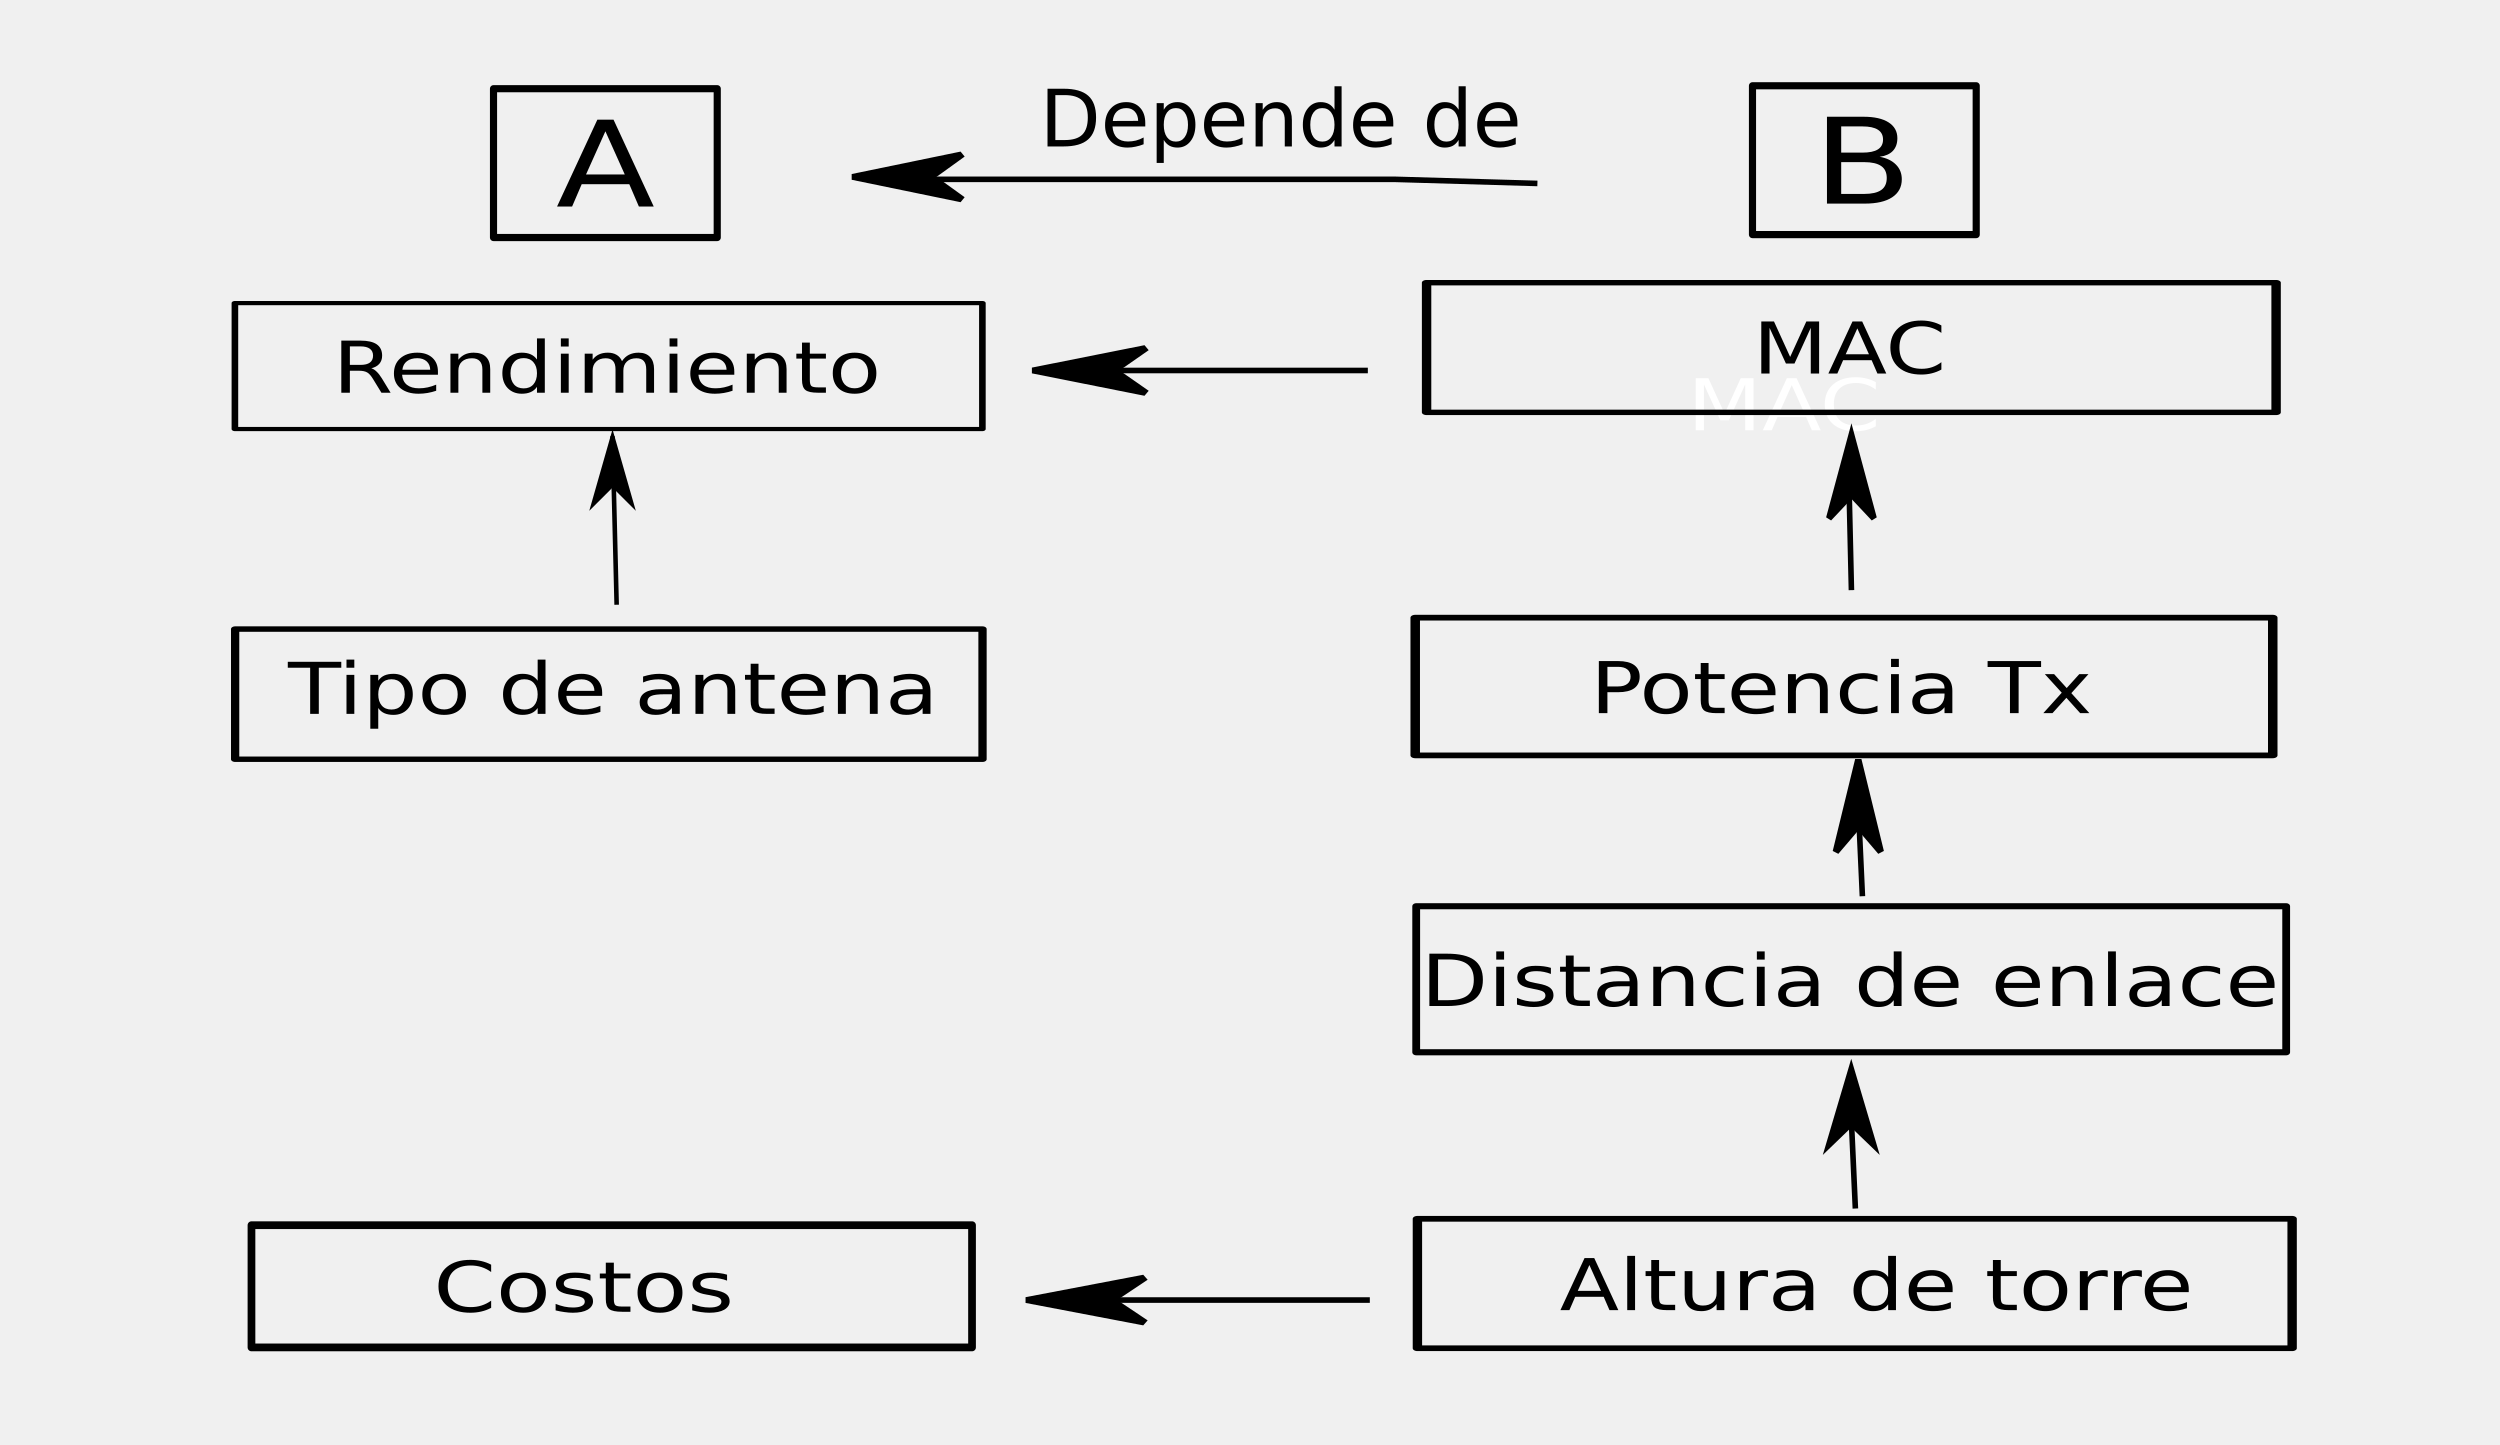
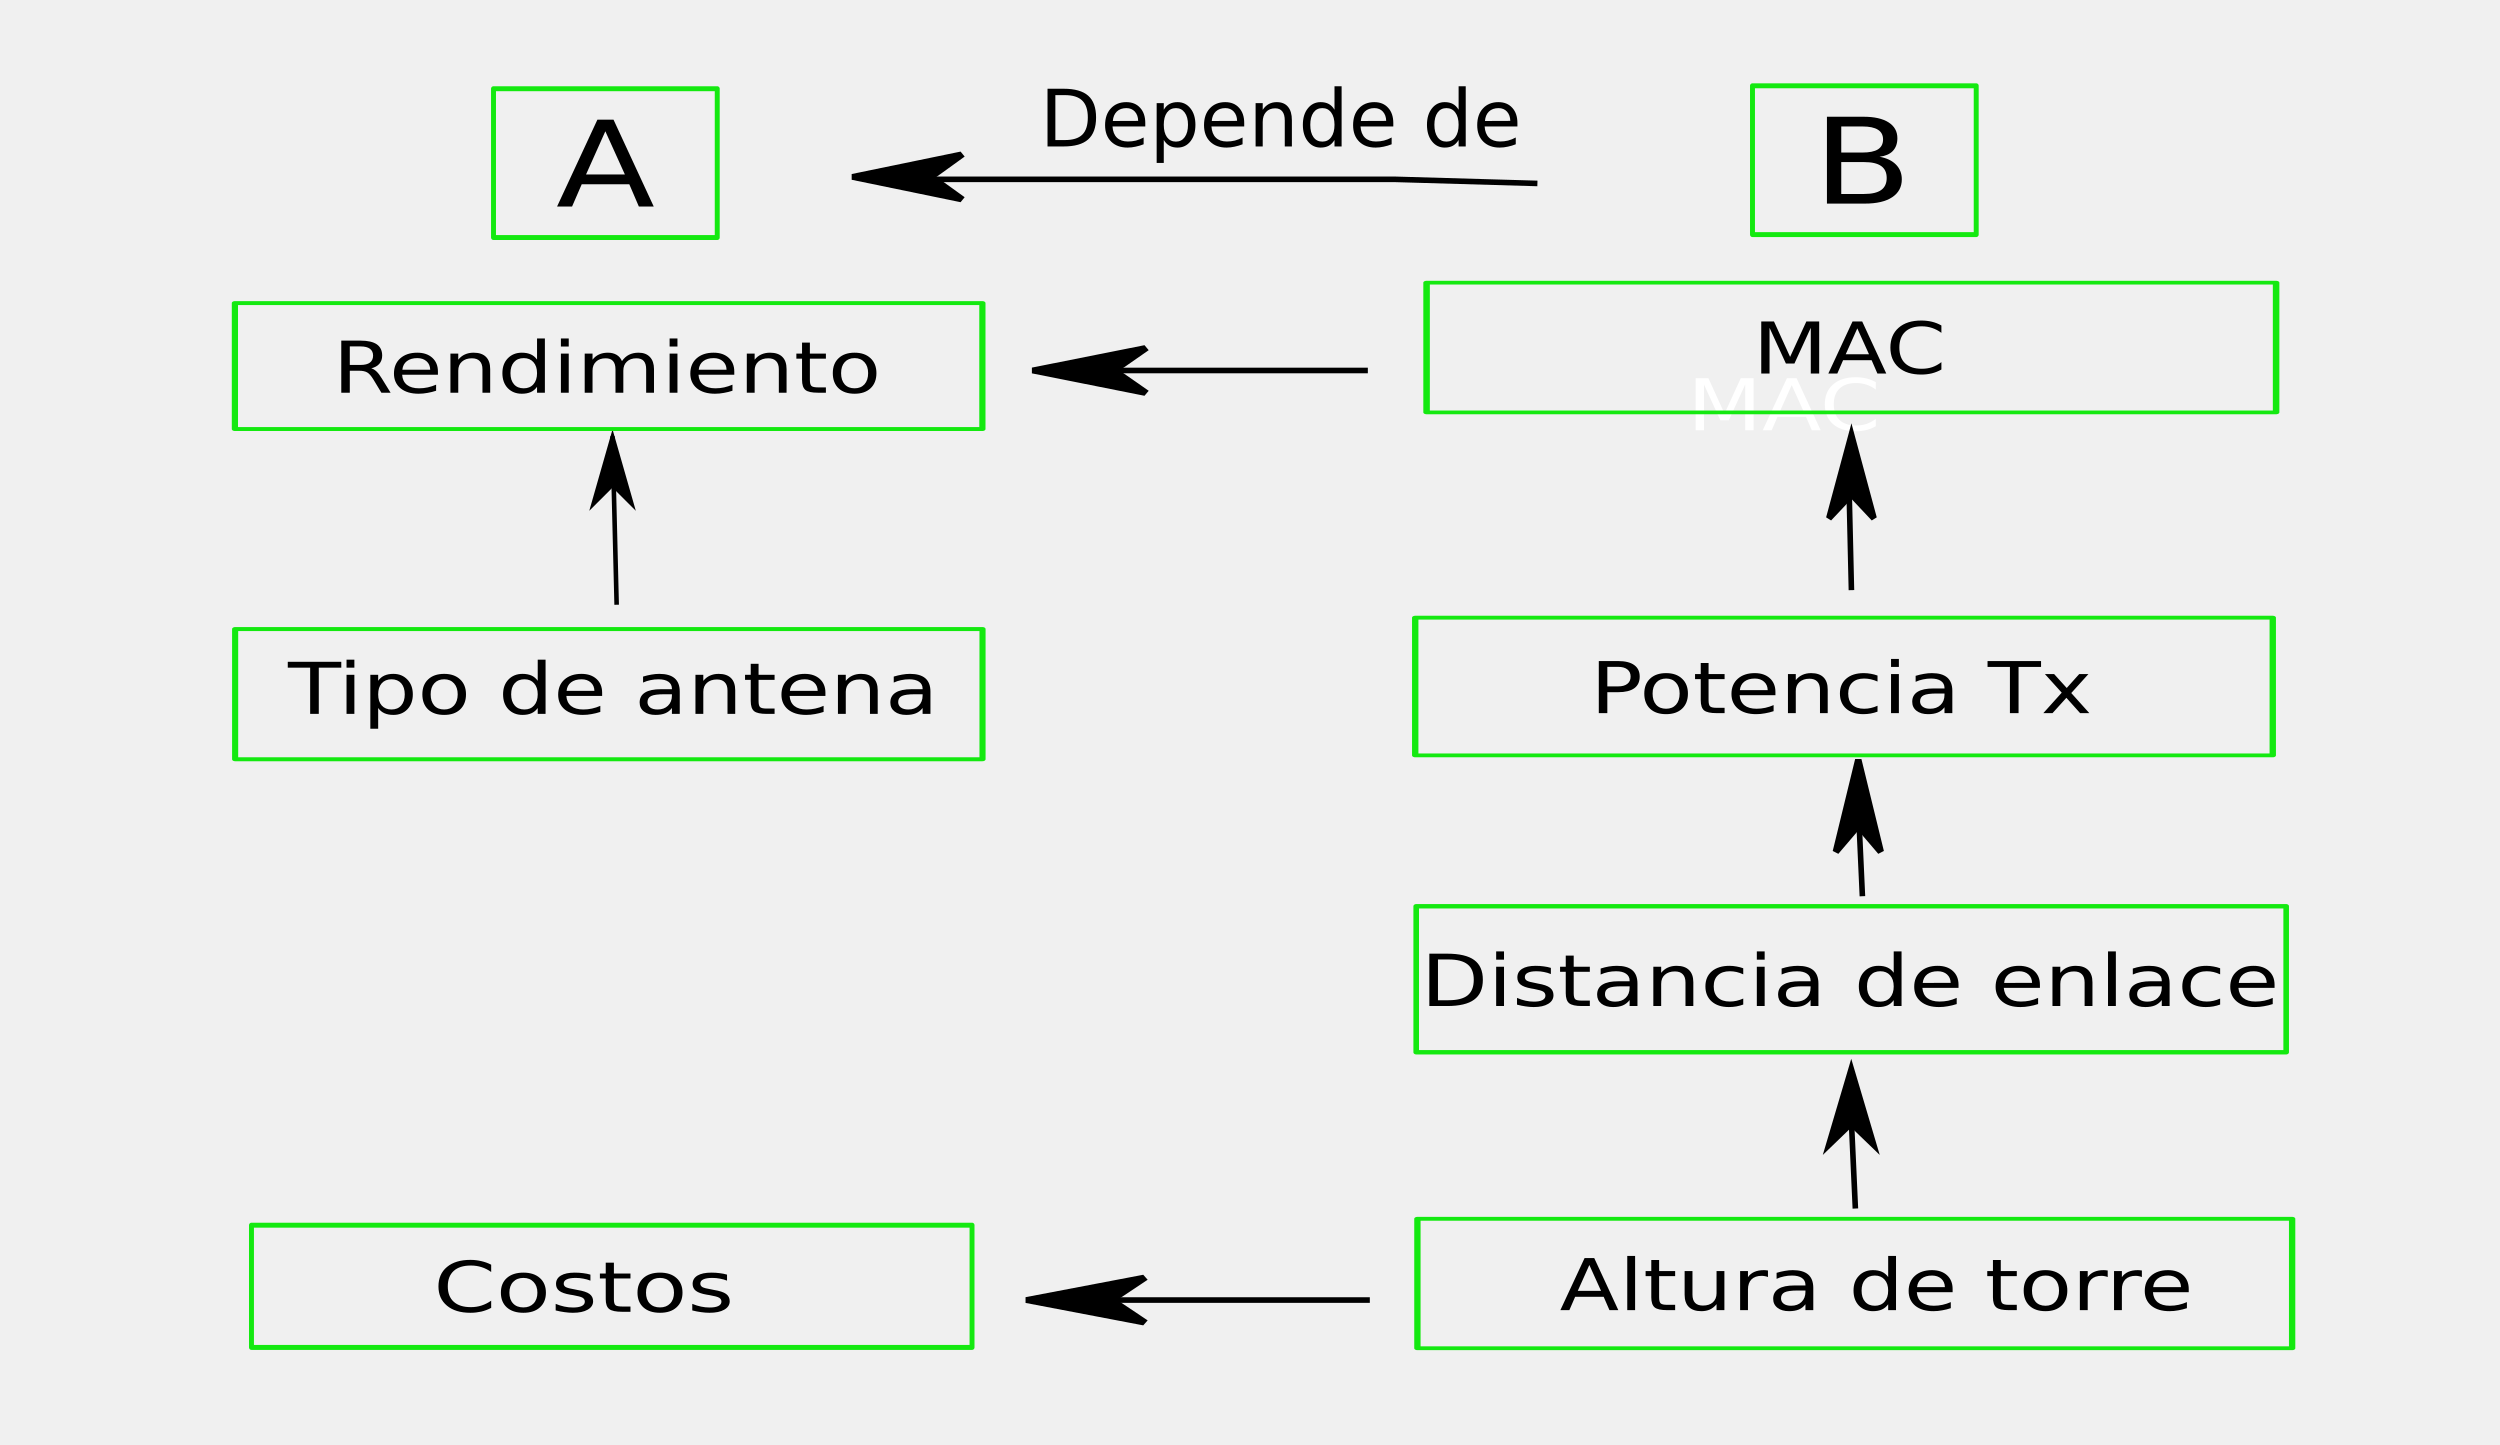
<svg xmlns="http://www.w3.org/2000/svg" version="1.1" id="svg2" xml:space="preserve" width="505.359" height="292.086" viewBox="0 0 505.359 292.086">
-   <defs id="defs6" />
+   <defs id="defs6">
+ 
+ 
+ 
+ 
+ 
+ 
+ 
+ 
+ 
+ 
+ </defs>
  <g id="g10" transform="matrix(1.333333,0,0,1.333333,0,1.0635496e-5)">
-     <g id="g12">
-       <g id="g14">
-         <path d="M 93.488,91.684 92.863,66.145 v 0.3" style="fill:none;stroke:#000000;stroke-width:0.695;stroke-linecap:butt;stroke-linejoin:miter;stroke-miterlimit:4;stroke-dasharray:none;stroke-opacity:1" id="path16" />
-       </g>
-       <g id="g18" transform="rotate(90)">
-         <path d="m 73.398,-92.863 2.774,-2.782 -9.727,2.782 9.727,2.777 z" style="fill:#000000;fill-opacity:1;fill-rule:evenodd;stroke:#000000;stroke-width:0.741;stroke-linecap:butt;stroke-linejoin:miter;stroke-miterlimit:4;stroke-dasharray:none;stroke-opacity:1" id="path20" />
-       </g>
-       <g id="g22" transform="scale(1,0.633294)">
-         <path d="m 35.613,72.556 h 113.324 v 30.156 H 35.613 Z" style="fill:none;stroke:#000000;stroke-width:1.002;stroke-linecap:round;stroke-linejoin:round;stroke-miterlimit:4;stroke-dasharray:none;stroke-opacity:1" id="path24" />
-       </g>
-       <g id="g26">
-         <path d="m 74.82,13.449 h 33.918 V 36.011 H 74.82 Z" style="fill:none;stroke:#000000;stroke-width:1.084;stroke-linecap:round;stroke-linejoin:round;stroke-miterlimit:4;stroke-dasharray:none;stroke-opacity:1" id="path28" />
-       </g>
-       <g id="g30">
-         <path d="m 265.691,13.004 h 33.918 v 22.562 h -33.918 z" style="fill:none;stroke:#000000;stroke-width:1.084;stroke-linecap:round;stroke-linejoin:round;stroke-miterlimit:4;stroke-dasharray:none;stroke-opacity:1" id="path32" />
-       </g>
-       <text transform="matrix(1,0,0,0.8230793,84.28229,31.31311)" style="font-variant:normal;font-weight:normal;font-size:21.937px;font-family:'DejaVu Sans';-inkscape-font-specification:DejaVuSans;writing-mode:lr-tb;fill:#000000;fill-opacity:1;fill-rule:nonzero;stroke:none" id="text36">
-         <tspan x="0" y="0" id="tspan34">A</tspan>
-       </text>
-       <text transform="matrix(1,0,0,0.8230793,50.44955,59.538)" style="font-variant:normal;font-weight:normal;font-size:13.162px;font-family:'DejaVu Sans';-inkscape-font-specification:DejaVuSans;writing-mode:lr-tb;fill:#000000;fill-opacity:1;fill-rule:nonzero;stroke:none" id="text40">
-         <tspan x="0 8.542 16.637 24.969 33.314 36.96 49.74 53.386 61.481 69.812 74.972" y="0" id="tspan38">Rendimiento</tspan>
-       </text>
-       <g id="g42" transform="scale(1,0.603347)">
-         <path d="m 214.559,155.208 h 130.008 v 34.599 H 214.559 Z" style="fill:none;stroke:#000000;stroke-width:1.441;stroke-linecap:round;stroke-linejoin:round;stroke-miterlimit:4;stroke-dasharray:none;stroke-opacity:1" id="path44" />
-       </g>
-       <text transform="matrix(1,0,0,0.8230793,241.1009,108.1203)" style="font-variant:normal;font-weight:normal;font-size:13.162px;font-family:'DejaVu Sans';-inkscape-font-specification:DejaVuSans;writing-mode:lr-tb;fill:#000000;fill-opacity:1;fill-rule:nonzero;stroke:none" id="text48">
-         <tspan x="0 7.476 15.518 20.678 28.773 37.104 44.291 47.937 55.992 60.164 68.193" y="0" id="tspan46">Potencia Tx</tspan>
-       </text>
-       <text transform="matrix(1,0,0,0.8230793,255.7872,65.23052)" style="font-variant:normal;font-weight:normal;font-size:13.162px;font-family:'DejaVu Sans';-inkscape-font-specification:DejaVuSans;writing-mode:lr-tb;fill:#ffffff;fill-opacity:1;fill-rule:nonzero;stroke:none" id="text52">
-         <tspan x="0 11.346 20.099" y="0" id="tspan50">MAC</tspan>
-       </text>
-       <g id="g54" transform="scale(1,0.654362)">
-         <path d="m 35.648,145.747 h 113.309 v 30.158 H 35.648 Z" style="fill:none;stroke:#000000;stroke-width:1.256;stroke-linecap:round;stroke-linejoin:round;stroke-miterlimit:4;stroke-dasharray:none;stroke-opacity:1" id="path56" />
-       </g>
-       <text transform="matrix(1,0,0,0.8230793,43.66243,108.2271)" style="font-variant:normal;font-weight:normal;font-size:13.162px;font-family:'DejaVu Sans';-inkscape-font-specification:DejaVuSans;writing-mode:lr-tb;fill:#000000;fill-opacity:1;fill-rule:nonzero;stroke:none" id="text60">
-         <tspan x="0 7.608 11.254 19.599 27.641 31.774 40.118 48.213 52.386 60.401 68.733 73.893 81.987 90.319" y="0" id="tspan58">Tipo de antena</tspan>
-       </text>
-       <g id="g62" transform="scale(1,0.781086)">
-         <path d="m 214.707,175.902 h 131.895 v 28.341 H 214.707 Z" style="fill:none;stroke:#000000;stroke-width:1.182;stroke-linecap:round;stroke-linejoin:round;stroke-miterlimit:4;stroke-dasharray:none;stroke-opacity:1" id="path64" />
-       </g>
-       <text transform="matrix(1,0,0,0.8230793,215.4089,152.5209)" style="font-variant:normal;font-weight:normal;font-size:13.227px;font-family:'DejaVu Sans';-inkscape-font-specification:DejaVuSans;writing-mode:lr-tb;fill:#000000;fill-opacity:1;fill-rule:nonzero;stroke:none" id="text68">
-         <tspan x="0 10.132 13.796 20.594 25.779 33.808 42.128 49.337 53 61.016 65.209 73.555 81.65 85.803 93.898 102.218 105.882 113.897 121.119" y="0" id="tspan66">Distancia de enlace</tspan>
-       </text>
-       <g id="g70" transform="scale(1,0.608949)">
-         <path d="m 214.891,303.437 h 132.613 v 32.228 H 214.891 Z" style="fill:none;stroke:#000000;stroke-width:1.423;stroke-linecap:round;stroke-linejoin:round;stroke-miterlimit:4;stroke-dasharray:none;stroke-opacity:1" id="path72" />
-       </g>
-       <text transform="matrix(1,0,0,0.8230793,236.4628,198.6283)" style="font-variant:normal;font-weight:normal;font-size:13.162px;font-family:'DejaVu Sans';-inkscape-font-specification:DejaVuSans;writing-mode:lr-tb;fill:#000000;fill-opacity:1;fill-rule:nonzero;stroke:none" id="text76">
-         <tspan x="0 9.003 12.649 17.808 26.14 31.55 39.566 43.738 52.083 60.178 64.35 69.51 77.552 82.738 87.871" y="0" id="tspan74">Altura de torre</tspan>
-       </text>
-       <g id="g78">
-         <path d="m 38.125,185.746 h 109.242 v 18.535 H 38.125 Z" style="fill:none;stroke:#000000;stroke-width:1.171;stroke-linecap:round;stroke-linejoin:round;stroke-miterlimit:4;stroke-dasharray:none;stroke-opacity:1" id="path80" />
-       </g>
-       <text transform="matrix(1,0,0,0.7808977,65.7119,198.8751)" style="font-variant:normal;font-weight:normal;font-size:13.58px;font-family:'DejaVu Sans';-inkscape-font-specification:DejaVuSans;writing-mode:lr-tb;fill:#000000;fill-opacity:1;fill-rule:nonzero;stroke:none" id="text84">
-         <tspan x="0 11.882 22.284 31.124 37.805 48.207" y="0" id="tspan82">Costos</tspan>
-       </text>
-       <g id="g86">
-         <path d="m 280.324,73.621 0.367,15.848" style="fill:none;stroke:#000000;stroke-width:0.85;stroke-linecap:butt;stroke-linejoin:miter;stroke-miterlimit:4;stroke-dasharray:none;stroke-opacity:1" id="path88" />
-       </g>
-       <g id="g90" transform="matrix(0,1,0.941867,0,0,0)">
-         <path d="m 74.953,298.016 3.613,-3.612 -12.64,3.612 12.64,3.612 z" style="fill:#000000;fill-opacity:1;fill-rule:evenodd;stroke:#000000;stroke-width:0.963;stroke-linecap:butt;stroke-linejoin:miter;stroke-miterlimit:4;stroke-dasharray:none;stroke-opacity:1" id="path92" />
-       </g>
-       <g id="g94">
-         <path d="m 280.664,169.496 0.625,13.727" style="fill:none;stroke:#000000;stroke-width:0.85;stroke-linecap:butt;stroke-linejoin:miter;stroke-miterlimit:4;stroke-dasharray:none;stroke-opacity:1" id="path96" />
-       </g>
-       <g id="g98" transform="matrix(0,0.965206,1,0,0,0)">
-         <path d="m 176.46,280.664 3.395,-3.398 -11.898,3.398 11.898,3.402 z" style="fill:#000000;fill-opacity:1;fill-rule:evenodd;stroke:#000000;stroke-width:0.907;stroke-linecap:butt;stroke-linejoin:miter;stroke-miterlimit:4;stroke-dasharray:none;stroke-opacity:1" id="path100" />
-       </g>
-       <g id="g102">
-         <path d="m 168.812,56.168 h 38.563 -0.297" style="fill:none;stroke:#000000;stroke-width:0.85;stroke-linecap:butt;stroke-linejoin:miter;stroke-miterlimit:4;stroke-dasharray:none;stroke-opacity:1" id="path104" />
-       </g>
-       <g id="g106" transform="scale(1,-0.697441)">
-         <path d="m 168.812,-80.534 4.879,-4.873 -17.07,4.873 17.07,4.872 z" style="fill:#000000;fill-opacity:1;fill-rule:evenodd;stroke:#000000;stroke-width:1.301;stroke-linecap:butt;stroke-linejoin:miter;stroke-miterlimit:4;stroke-dasharray:none;stroke-opacity:1" id="path108" />
-       </g>
-       <g id="g110">
-         <path d="m 169.109,197.098 h 38.567 -0.301" style="fill:none;stroke:#000000;stroke-width:0.85;stroke-linecap:butt;stroke-linejoin:miter;stroke-miterlimit:4;stroke-dasharray:none;stroke-opacity:1" id="path112" />
-       </g>
-       <g id="g114" transform="scale(1,-0.667101)">
-         <path d="m 168.418,-295.454 5.094,-5.1 -17.844,5.1 17.844,5.094 z" style="fill:#000000;fill-opacity:1;fill-rule:evenodd;stroke:#000000;stroke-width:1.36;stroke-linecap:butt;stroke-linejoin:miter;stroke-miterlimit:4;stroke-dasharray:none;stroke-opacity:1" id="path116" />
-       </g>
-       <text transform="matrix(1,0,0,0.8230793,274.8266,30.86811)" style="font-variant:normal;font-weight:normal;font-size:21.937px;font-family:'DejaVu Sans';-inkscape-font-specification:DejaVuSans;writing-mode:lr-tb;fill:#000000;fill-opacity:1;fill-rule:nonzero;stroke:none" id="text120">
-         <tspan x="0" y="0" id="tspan118">B</tspan>
-       </text>
-       <g id="g122">
-         <path d="m 141.578,27.191 h 69.984 l 21.52,0.621" style="fill:none;stroke:#000000;stroke-width:0.85;stroke-linecap:butt;stroke-linejoin:miter;stroke-miterlimit:4;stroke-dasharray:none;stroke-opacity:1" id="path124" />
-       </g>
-       <g id="g126" transform="scale(1,-0.721053)">
-         <path d="m 141.086,-37.196 4.719,-4.713 -16.512,4.713 16.512,4.719 z" style="fill:#000000;fill-opacity:1;fill-rule:evenodd;stroke:#000000;stroke-width:1.258;stroke-linecap:butt;stroke-linejoin:miter;stroke-miterlimit:4;stroke-dasharray:none;stroke-opacity:1" id="path128" />
-       </g>
-       <g id="g130" transform="scale(1,0.573714)">
-         <path d="m 216.281,74.698 h 128.793 v 34.275 H 216.281 Z" style="fill:none;stroke:#000000;stroke-width:1.427;stroke-linecap:round;stroke-linejoin:round;stroke-miterlimit:4;stroke-dasharray:none;stroke-opacity:1" id="path132" />
-       </g>
-       <g id="g134">
-         <path d="m 281.73,122.148 0.625,13.727" style="fill:none;stroke:#000000;stroke-width:0.85;stroke-linecap:butt;stroke-linejoin:miter;stroke-miterlimit:4;stroke-dasharray:none;stroke-opacity:1" id="path136" />
-       </g>
-       <g id="g138">
-         <path d="m 281.73,125.148 -3.398,3.981 3.398,-13.938 3.403,13.938 z" style="fill:#000000;fill-opacity:1;fill-rule:evenodd;stroke:#000000;stroke-width:0.982;stroke-linecap:butt;stroke-linejoin:miter;stroke-miterlimit:4;stroke-dasharray:none;stroke-opacity:1" id="path140" />
-       </g>
-       <text transform="matrix(1,0,0,0.8230793,265.7298,56.63241)" style="font-variant:normal;font-weight:normal;font-size:13.162px;font-family:'DejaVu Sans';-inkscape-font-specification:DejaVuSans;writing-mode:lr-tb;fill:#000000;fill-opacity:1;fill-rule:nonzero;stroke:none" id="text144">
-         <tspan x="0 11.346 20.112" y="0" id="tspan142">MAC</tspan>
-       </text>
-       <text transform="translate(157.6396,22.20137)" style="font-variant:normal;font-weight:normal;font-size:12px;font-family:'DejaVu Sans';-inkscape-font-specification:DejaVuSans;writing-mode:lr-tb;fill:#000000;fill-opacity:1;fill-rule:nonzero;stroke:none" id="text148">
-         <tspan x="0 9.24 16.62 24.228 31.608 39.204 46.812 54.192 57.996 65.604" y="0" id="tspan146">Depende de</tspan>
-       </text>
+     <g id="g14">
+       <path id="path16" style="fill:none;stroke:#000000;stroke-width:0.695;stroke-linecap:butt;stroke-linejoin:miter;stroke-miterlimit:4;stroke-dasharray:none;stroke-opacity:1" d="M 93.488,91.684 92.863,66.145 v 0.3" />
    </g>
+     <g transform="rotate(90)" id="g18">
+       <path id="path20" style="fill:#000000;fill-opacity:1;fill-rule:evenodd;stroke:#000000;stroke-width:0.741;stroke-linecap:butt;stroke-linejoin:miter;stroke-miterlimit:4;stroke-dasharray:none;stroke-opacity:1" d="m 73.398,-92.863 2.774,-2.782 -9.727,2.782 9.727,2.777 z" />
+     </g>
+     <g transform="scale(1,0.633294)" id="g22" style="stroke:#14e910;stroke-opacity:1;stroke-width:0.942;stroke-miterlimit:4;stroke-dasharray:none">
+       <path id="path24" style="fill:none;stroke:#14e910;stroke-width:0.942;stroke-linecap:round;stroke-linejoin:round;stroke-miterlimit:4;stroke-dasharray:none;stroke-opacity:1" d="m 35.613,72.556 h 113.324 v 30.156 H 35.613 Z" />
+     </g>
+     <g id="g26" style="stroke-width:0.75;stroke-miterlimit:4;stroke-dasharray:none;stroke:#14e910;stroke-opacity:1">
+       <path id="path28" style="fill:none;stroke:#14e910;stroke-width:0.75;stroke-linecap:round;stroke-linejoin:round;stroke-miterlimit:4;stroke-dasharray:none;stroke-opacity:1" d="m 74.82,13.449 h 33.918 V 36.011 H 74.82 Z" />
+     </g>
+     <g id="g30" style="stroke:#14e910;stroke-opacity:1;stroke-width:0.75;stroke-miterlimit:4;stroke-dasharray:none">
+       <path id="path32" style="fill:none;stroke:#14e910;stroke-width:0.75;stroke-linecap:round;stroke-linejoin:round;stroke-miterlimit:4;stroke-dasharray:none;stroke-opacity:1" d="m 265.691,13.004 h 33.918 v 22.562 h -33.918 z" />
+     </g>
+     <text id="text36" style="font-variant:normal;font-weight:normal;font-size:19.902px;font-family:'DejaVu Sans';-inkscape-font-specification:DejaVuSans;writing-mode:lr-tb;fill:#000000;fill-opacity:1;fill-rule:nonzero;stroke:none;stroke-width:0.907" transform="scale(1.102248,0.9072372)" x="76.464" y="34.515">
+       <tspan id="tspan34" y="34.515" x="76.464" style="stroke-width:0.907">A</tspan>
+     </text>
+     <text id="text40" style="font-variant:normal;font-weight:normal;font-size:11.941px;font-family:'DejaVu Sans';-inkscape-font-specification:DejaVuSans;writing-mode:lr-tb;fill:#000000;fill-opacity:1;fill-rule:nonzero;stroke:none;stroke-width:0.907" transform="scale(1.102248,0.9072372)" x="45.77" y="65.626">
+       <tspan id="tspan38" y="65.626" x="45.77 53.52 60.863 68.422 75.993 79.301 90.896 94.203 101.547 109.106 113.787" style="stroke-width:0.907">Rendimiento</tspan>
+     </text>
+     <g transform="scale(1,0.603347)" id="g42" style="stroke:#14e910;stroke-opacity:1;stroke-width:0.966;stroke-miterlimit:4;stroke-dasharray:none">
+       <path id="path44" style="fill:none;stroke:#14e910;stroke-width:0.966;stroke-linecap:round;stroke-linejoin:round;stroke-miterlimit:4;stroke-dasharray:none;stroke-opacity:1" d="m 214.559,155.208 h 130.008 v 34.599 H 214.559 Z" />
+     </g>
+     <text id="text48" style="font-variant:normal;font-weight:normal;font-size:11.941px;font-family:'DejaVu Sans';-inkscape-font-specification:DejaVuSans;writing-mode:lr-tb;fill:#000000;fill-opacity:1;fill-rule:nonzero;stroke:none;stroke-width:0.907" transform="scale(1.102248,0.9072372)" x="218.736" y="119.175">
+       <tspan id="tspan46" y="119.175" x="218.736 225.518 232.814 237.495 244.839 252.398 258.918 262.226 269.534 273.319 280.603" style="stroke-width:0.907">Potencia Tx</tspan>
+     </text>
+     <text id="text52" style="font-variant:normal;font-weight:normal;font-size:11.941px;font-family:'DejaVu Sans';-inkscape-font-specification:DejaVuSans;writing-mode:lr-tb;fill:#ffffff;fill-opacity:1;fill-rule:nonzero;stroke:none;stroke-width:0.907" transform="scale(1.102248,0.9072372)" x="232.06" y="71.9">
+       <tspan id="tspan50" y="71.9" x="232.06 242.353 250.294" style="stroke-width:0.907">MAC</tspan>
+     </text>
+     <g transform="scale(1,0.654362)" id="g54" style="stroke:#14e910;stroke-opacity:1;stroke-width:0.927;stroke-miterlimit:4;stroke-dasharray:none">
+       <path id="path56" style="fill:none;stroke:#14e910;stroke-width:0.927;stroke-linecap:round;stroke-linejoin:round;stroke-miterlimit:4;stroke-dasharray:none;stroke-opacity:1" d="m 35.648,145.747 h 113.309 v 30.158 H 35.648 Z" />
+     </g>
+     <text id="text60" style="font-variant:normal;font-weight:normal;font-size:11.941px;font-family:'DejaVu Sans';-inkscape-font-specification:DejaVuSans;writing-mode:lr-tb;fill:#000000;fill-opacity:1;fill-rule:nonzero;stroke:none;stroke-width:0.907" transform="scale(1.102248,0.9072372)" x="39.612" y="119.293">
+       <tspan id="tspan58" y="119.293" x="39.612 46.514 49.822 57.393 64.689 68.438 76.009 83.353 87.138 94.411 101.969 106.65 113.994 121.553" style="stroke-width:0.907">Tipo de antena</tspan>
+     </text>
+     <g transform="scale(1,0.781086)" id="g62" style="stroke:#14e910;stroke-opacity:1;stroke-width:0.849;stroke-miterlimit:4;stroke-dasharray:none">
+       <path id="path64" style="fill:none;stroke:#14e910;stroke-width:0.849;stroke-linecap:round;stroke-linejoin:round;stroke-miterlimit:4;stroke-dasharray:none;stroke-opacity:1" d="m 214.707,175.902 h 131.895 v 28.341 H 214.707 Z" />
+     </g>
+     <text id="text68" style="font-variant:normal;font-weight:normal;font-size:12px;font-family:'DejaVu Sans';-inkscape-font-specification:DejaVuSans;writing-mode:lr-tb;fill:#000000;fill-opacity:1;fill-rule:nonzero;stroke:none;stroke-width:0.907" transform="scale(1.102248,0.9072372)" x="195.427" y="168.116">
+       <tspan id="tspan66" y="168.116" x="195.427 204.619 207.943 214.111 218.815 226.099 233.647 240.187 243.511 250.783 254.587 262.159 269.503 273.271 280.615 288.163 291.487 298.759 305.311" style="stroke-width:0.907">Distancia de enlace</tspan>
+     </text>
+     <g transform="scale(1,0.608949)" id="g70" style="stroke:#14e910;stroke-opacity:1;stroke-width:0.961;stroke-miterlimit:4;stroke-dasharray:none">
+       <path id="path72" style="fill:none;stroke:#14e910;stroke-width:0.961;stroke-linecap:round;stroke-linejoin:round;stroke-miterlimit:4;stroke-dasharray:none;stroke-opacity:1" d="m 214.891,303.437 h 132.613 v 32.228 H 214.891 Z" />
+     </g>
+     <text id="text76" style="font-variant:normal;font-weight:normal;font-size:11.941px;font-family:'DejaVu Sans';-inkscape-font-specification:DejaVuSans;writing-mode:lr-tb;fill:#000000;fill-opacity:1;fill-rule:nonzero;stroke:none;stroke-width:0.907" transform="scale(1.102248,0.9072372)" x="214.528" y="218.938">
+       <tspan id="tspan74" y="218.938" x="214.528 222.696 226.003 230.684 238.243 243.151 250.423 254.209 261.779 269.123 272.909 277.59 284.886 289.591 294.248" style="stroke-width:0.907">Altura de torre</tspan>
+     </text>
+     <g id="g78" style="stroke:#14e910;stroke-opacity:1;stroke-width:0.75;stroke-miterlimit:4;stroke-dasharray:none">
+       <path id="path80" style="fill:none;stroke:#14e910;stroke-width:0.75;stroke-linecap:round;stroke-linejoin:round;stroke-miterlimit:4;stroke-dasharray:none;stroke-opacity:1" d="m 38.125,185.746 h 109.242 v 18.535 H 38.125 Z" />
+     </g>
+     <text id="text84" style="font-variant:normal;font-weight:normal;font-size:12px;font-family:'DejaVu Sans';-inkscape-font-specification:DejaVuSans;writing-mode:lr-tb;fill:#000000;fill-opacity:1;fill-rule:nonzero;stroke:none;stroke-width:0.884" transform="scale(1.131626,0.8836842)" x="58.069" y="225.052">
+       <tspan id="tspan82" y="225.052" x="58.069 68.569 77.761 85.573 91.477 100.669" style="stroke-width:0.884">Costos</tspan>
+     </text>
+     <g id="g86">
+       <path id="path88" style="fill:none;stroke:#000000;stroke-width:0.85;stroke-linecap:butt;stroke-linejoin:miter;stroke-miterlimit:4;stroke-dasharray:none;stroke-opacity:1" d="m 280.324,73.621 0.367,15.848" />
+     </g>
+     <g transform="matrix(0,1,0.941867,0,0,0)" id="g90">
+       <path id="path92" style="fill:#000000;fill-opacity:1;fill-rule:evenodd;stroke:#000000;stroke-width:0.963;stroke-linecap:butt;stroke-linejoin:miter;stroke-miterlimit:4;stroke-dasharray:none;stroke-opacity:1" d="m 74.953,298.016 3.613,-3.612 -12.64,3.612 12.64,3.612 z" />
+     </g>
+     <g id="g94">
+       <path id="path96" style="fill:none;stroke:#000000;stroke-width:0.85;stroke-linecap:butt;stroke-linejoin:miter;stroke-miterlimit:4;stroke-dasharray:none;stroke-opacity:1" d="m 280.664,169.496 0.625,13.727" />
+     </g>
+     <g transform="matrix(0,0.965206,1,0,0,0)" id="g98">
+       <path id="path100" style="fill:#000000;fill-opacity:1;fill-rule:evenodd;stroke:#000000;stroke-width:0.907;stroke-linecap:butt;stroke-linejoin:miter;stroke-miterlimit:4;stroke-dasharray:none;stroke-opacity:1" d="m 176.46,280.664 3.395,-3.398 -11.898,3.398 11.898,3.402 z" />
+     </g>
+     <g id="g102">
+       <path id="path104" style="fill:none;stroke:#000000;stroke-width:0.85;stroke-linecap:butt;stroke-linejoin:miter;stroke-miterlimit:4;stroke-dasharray:none;stroke-opacity:1" d="m 168.812,56.168 h 38.563 -0.297" />
+     </g>
+     <g transform="scale(1,-0.697441)" id="g106">
+       <path id="path108" style="fill:#000000;fill-opacity:1;fill-rule:evenodd;stroke:#000000;stroke-width:1.301;stroke-linecap:butt;stroke-linejoin:miter;stroke-miterlimit:4;stroke-dasharray:none;stroke-opacity:1" d="m 168.812,-80.534 4.879,-4.873 -17.07,4.873 17.07,4.872 z" />
+     </g>
+     <g id="g110">
+       <path id="path112" style="fill:none;stroke:#000000;stroke-width:0.85;stroke-linecap:butt;stroke-linejoin:miter;stroke-miterlimit:4;stroke-dasharray:none;stroke-opacity:1" d="m 169.109,197.098 h 38.567 -0.301" />
+     </g>
+     <g transform="scale(1,-0.667101)" id="g114">
+       <path id="path116" style="fill:#000000;fill-opacity:1;fill-rule:evenodd;stroke:#000000;stroke-width:1.36;stroke-linecap:butt;stroke-linejoin:miter;stroke-miterlimit:4;stroke-dasharray:none;stroke-opacity:1" d="m 168.418,-295.454 5.094,-5.1 -17.844,5.1 17.844,5.094 z" />
+     </g>
+     <text id="text120" style="font-variant:normal;font-weight:normal;font-size:19.902px;font-family:'DejaVu Sans';-inkscape-font-specification:DejaVuSans;writing-mode:lr-tb;fill:#000000;fill-opacity:1;fill-rule:nonzero;stroke:none;stroke-width:0.907" transform="scale(1.102248,0.9072372)" x="249.333" y="34.024">
+       <tspan id="tspan118" y="34.024" x="249.333" style="stroke-width:0.907">B</tspan>
+     </text>
+     <g id="g122">
+       <path id="path124" style="fill:none;stroke:#000000;stroke-width:0.85;stroke-linecap:butt;stroke-linejoin:miter;stroke-miterlimit:4;stroke-dasharray:none;stroke-opacity:1" d="m 141.578,27.191 h 69.984 l 21.52,0.621" />
+     </g>
+     <g transform="scale(1,-0.721053)" id="g126">
+       <path id="path128" style="fill:#000000;fill-opacity:1;fill-rule:evenodd;stroke:#000000;stroke-width:1.258;stroke-linecap:butt;stroke-linejoin:miter;stroke-miterlimit:4;stroke-dasharray:none;stroke-opacity:1" d="m 141.086,-37.196 4.719,-4.713 -16.512,4.713 16.512,4.719 z" />
+     </g>
+     <g transform="scale(1,0.573714)" id="g130" style="stroke:#14e910;stroke-opacity:1;stroke-width:0.99;stroke-miterlimit:4;stroke-dasharray:none">
+       <path id="path132" style="fill:none;stroke:#14e910;stroke-width:0.99;stroke-linecap:round;stroke-linejoin:round;stroke-miterlimit:4;stroke-dasharray:none;stroke-opacity:1" d="m 216.281,74.698 h 128.793 v 34.275 H 216.281 Z" />
+     </g>
+     <g id="g134">
+       <path id="path136" style="fill:none;stroke:#000000;stroke-width:0.85;stroke-linecap:butt;stroke-linejoin:miter;stroke-miterlimit:4;stroke-dasharray:none;stroke-opacity:1" d="m 281.73,122.148 0.625,13.727" />
+     </g>
+     <g id="g138">
+       <path id="path140" style="fill:#000000;fill-opacity:1;fill-rule:evenodd;stroke:#000000;stroke-width:0.982;stroke-linecap:butt;stroke-linejoin:miter;stroke-miterlimit:4;stroke-dasharray:none;stroke-opacity:1" d="m 281.73,125.148 -3.398,3.981 3.398,-13.938 3.403,13.938 z" />
+     </g>
+     <text id="text144" style="font-variant:normal;font-weight:normal;font-size:11.941px;font-family:'DejaVu Sans';-inkscape-font-specification:DejaVuSans;writing-mode:lr-tb;fill:#000000;fill-opacity:1;fill-rule:nonzero;stroke:none;stroke-width:0.907" transform="scale(1.102248,0.9072372)" x="241.08" y="62.423">
+       <tspan id="tspan142" y="62.423" x="241.08 251.373 259.326" style="stroke-width:0.907">MAC</tspan>
+     </text>
+     <text id="text148" style="font-variant:normal;font-weight:normal;font-size:12px;font-family:'DejaVu Sans';-inkscape-font-specification:DejaVuSans;writing-mode:lr-tb;fill:#000000;fill-opacity:1;fill-rule:nonzero;stroke:none" x="157.64" y="22.201">
+       <tspan id="tspan146" y="22.201" x="157.64 166.88 174.26 181.868 189.248 196.844 204.452 211.832 215.636 223.244">Depende de</tspan>
+     </text>
  </g>
</svg>
